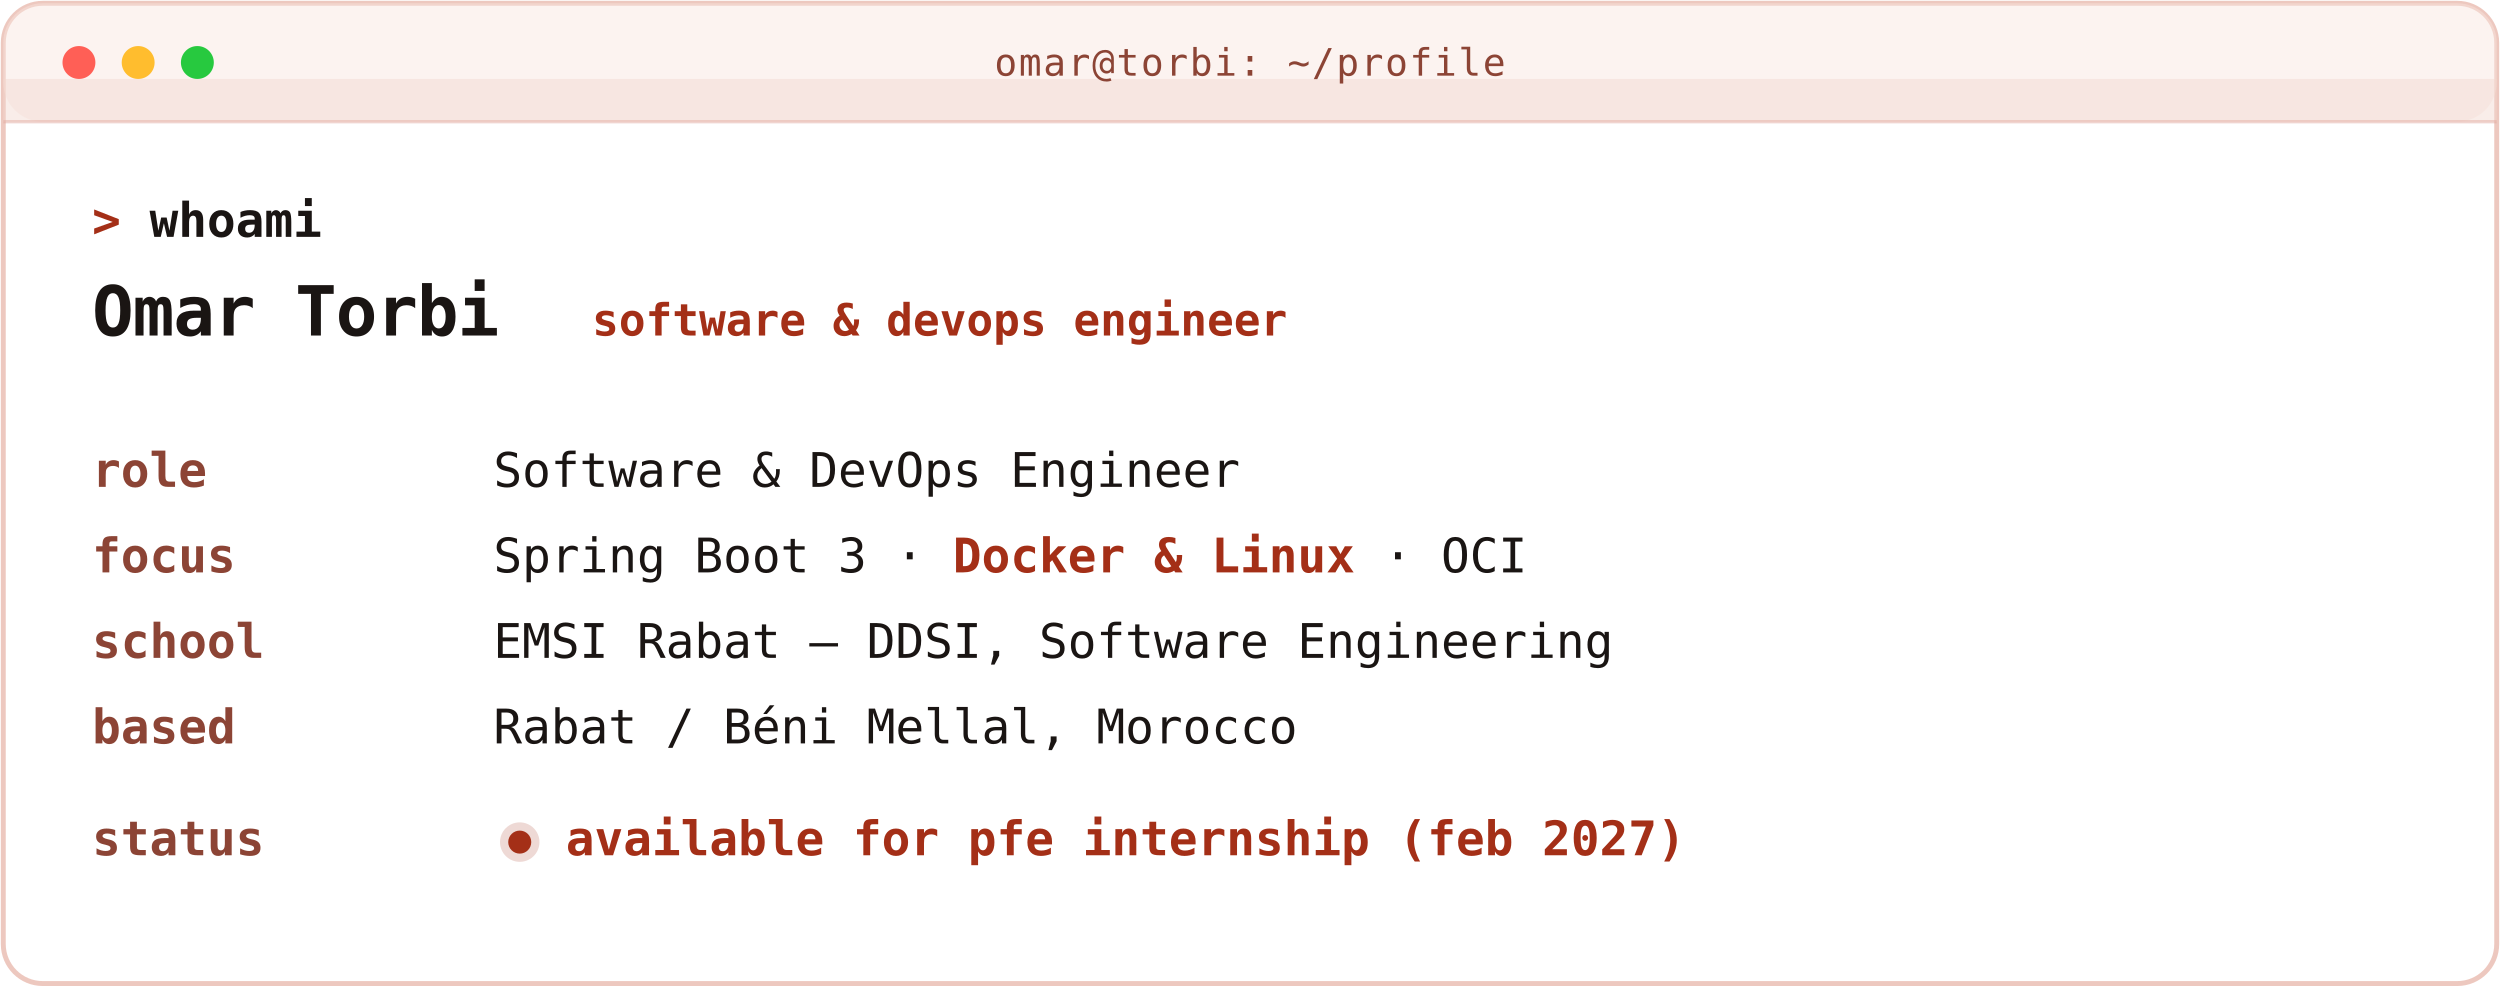
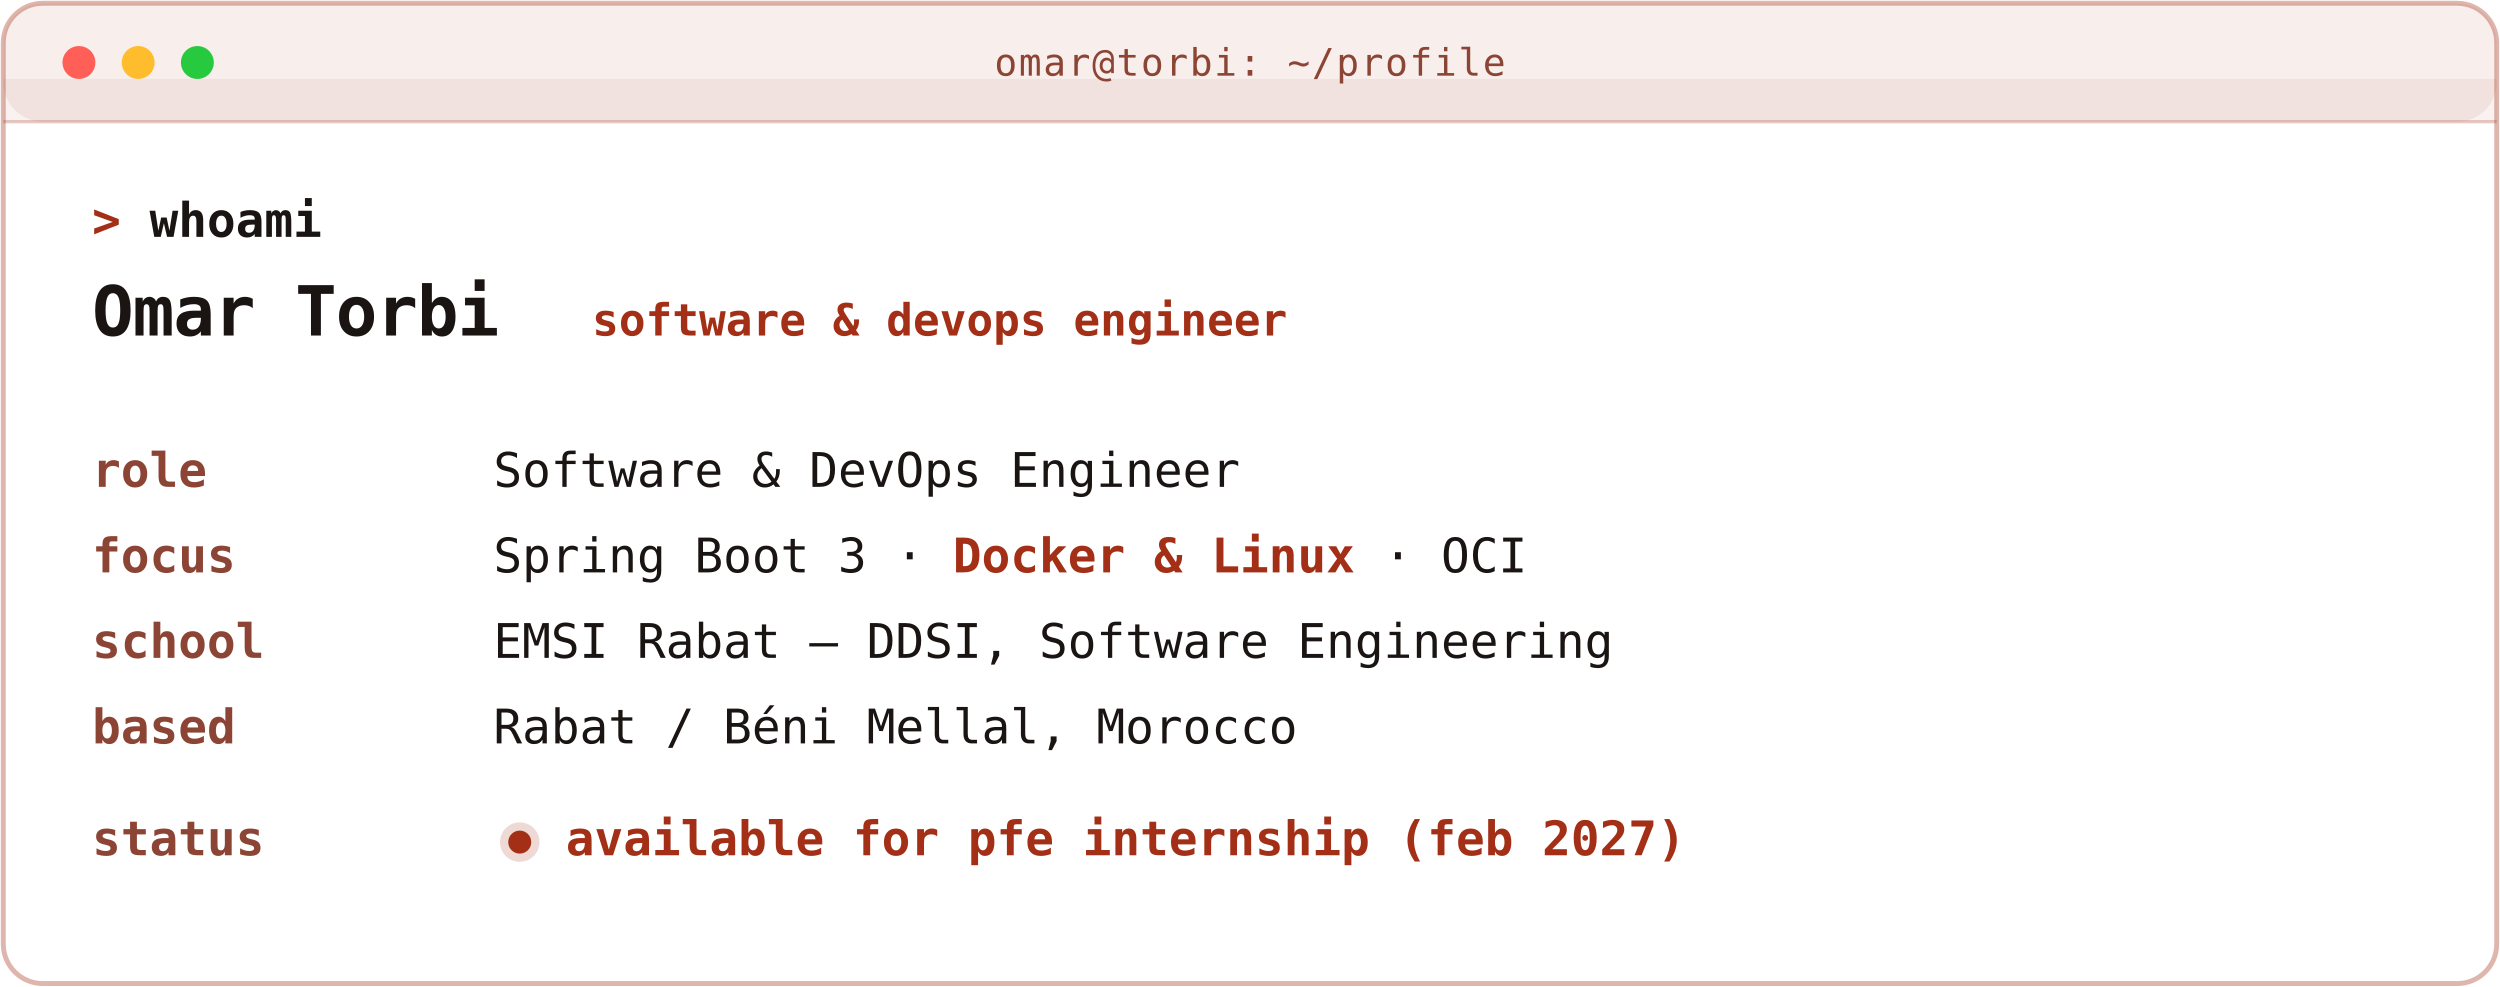
<svg xmlns="http://www.w3.org/2000/svg" viewBox="0 0 760 300" font-family="SFMono-Regular, Menlo, Monaco, Consolas, monospace">
  <defs>
    <linearGradient id="accentLineLight" x1="0%" y1="0%" x2="100%" y2="0%">
-       <stop offset="0%" stop-color="#A42F17" stop-opacity="0.8" />
-       <stop offset="50%" stop-color="#E35336" stop-opacity="0.5" />
-       <stop offset="100%" stop-color="#A42F17" stop-opacity="0.1" />
+       <stop offset="0%" stop-color="#A42F17" stop-opacity="0.9" />
+       <stop offset="50%" stop-color="#E35336" stop-opacity="0.6" />
+       <stop offset="100%" stop-color="#A42F17" stop-opacity="0.15" />
    </linearGradient>
  </defs>
-   <rect x="1" y="1" width="758" height="298" rx="12" fill="none" stroke="#E8BAAF" stroke-width="1.5" stroke-opacity="0.8" />
-   <rect x="1" y="1" width="758" height="36" rx="12" fill="rgba(248, 229, 223, 0.45)" />
-   <rect x="1" y="24" width="758" height="13" fill="rgba(242, 215, 207, 0.45)" />
-   <line x1="1" y1="37" x2="759" y2="37" stroke="#E2ABA0" stroke-width="1" stroke-opacity="0.5" />
+   <rect x="1" y="1" width="758" height="298" rx="12" fill="none" stroke="#A42F17" stroke-width="1.5" stroke-opacity="0.35" />
+   <rect x="1" y="1" width="758" height="36" rx="12" fill="rgba(164, 47, 23, 0.08)" />
+   <rect x="1" y="24" width="758" height="13" fill="rgba(164, 47, 23, 0.06)" />
+   <line x1="1" y1="37" x2="759" y2="37" stroke="#A42F17" stroke-width="1" stroke-opacity="0.25" />
  <circle cx="24" cy="19" r="5" fill="#ff5f56" />
  <circle cx="42" cy="19" r="5" fill="#ffbd2e" />
  <circle cx="60" cy="19" r="5" fill="#27c93f" />
  <text x="380" y="23" text-anchor="middle" fill="#8C4435" font-size="11.5" letter-spacing="0.5">omar@torbi: ~/profile</text>
  <g font-size="14.5">
    <text x="28" y="72" fill="#A42F17" font-weight="700">&gt; <tspan fill="#1A1513" font-weight="600">whoami</tspan>
    </text>
    <text x="28" y="102" fill="#1A1513" font-size="21" font-weight="700" letter-spacing="-0.3">Omar Torbi</text>
    <text x="180" y="102" fill="#A42F17" font-size="13.5" font-weight="600">software &amp; devops engineer</text>
    <line x1="28" y1="120" x2="732" y2="120" stroke="url(#accentLineLight)" stroke-width="1" />
    <text x="28" y="148" fill="#8C4435" font-weight="600">role</text>
    <text x="150" y="148" fill="#1A1513" font-weight="500">Software &amp; DevOps Engineer</text>
    <text x="28" y="174" fill="#8C4435" font-weight="600">focus</text>
    <text x="150" y="174" fill="#1A1513" font-weight="500">Spring Boot 3 · <tspan fill="#A42F17" font-weight="600">Docker &amp; Linux</tspan> · OCI</text>
    <text x="28" y="200" fill="#8C4435" font-weight="600">school</text>
    <text x="150" y="200" fill="#1A1513" font-weight="500">EMSI Rabat — DDSI, Software Engineering</text>
    <text x="28" y="226" fill="#8C4435" font-weight="600">based</text>
    <text x="150" y="226" fill="#1A1513" font-weight="500">Rabat / Béni Mellal, Morocco</text>
    <text x="28" y="260" fill="#8C4435" font-weight="600">status</text>
    <circle cx="158" cy="256" r="6" fill="#A42F17" fill-opacity="0.18" />
    <circle cx="158" cy="256" r="3.5" fill="#A42F17" />
    <text x="172" y="260" fill="#A42F17" font-weight="600">available for pfe internship (feb 2027)</text>
  </g>
</svg>
